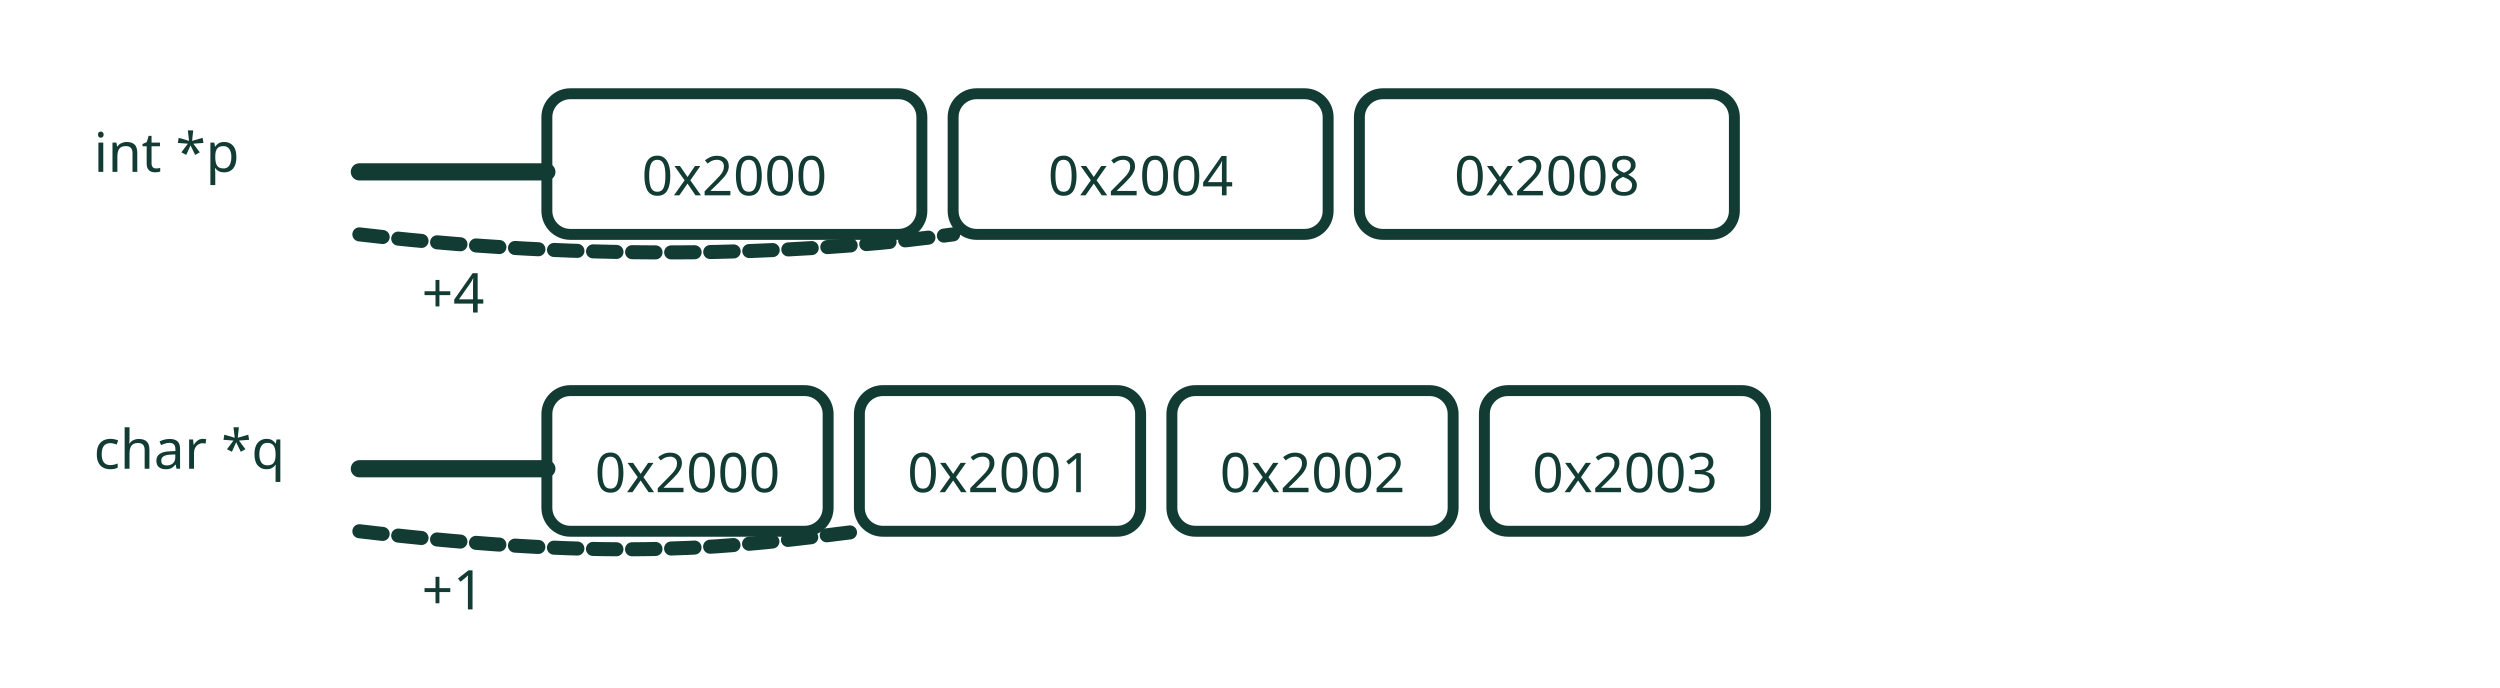
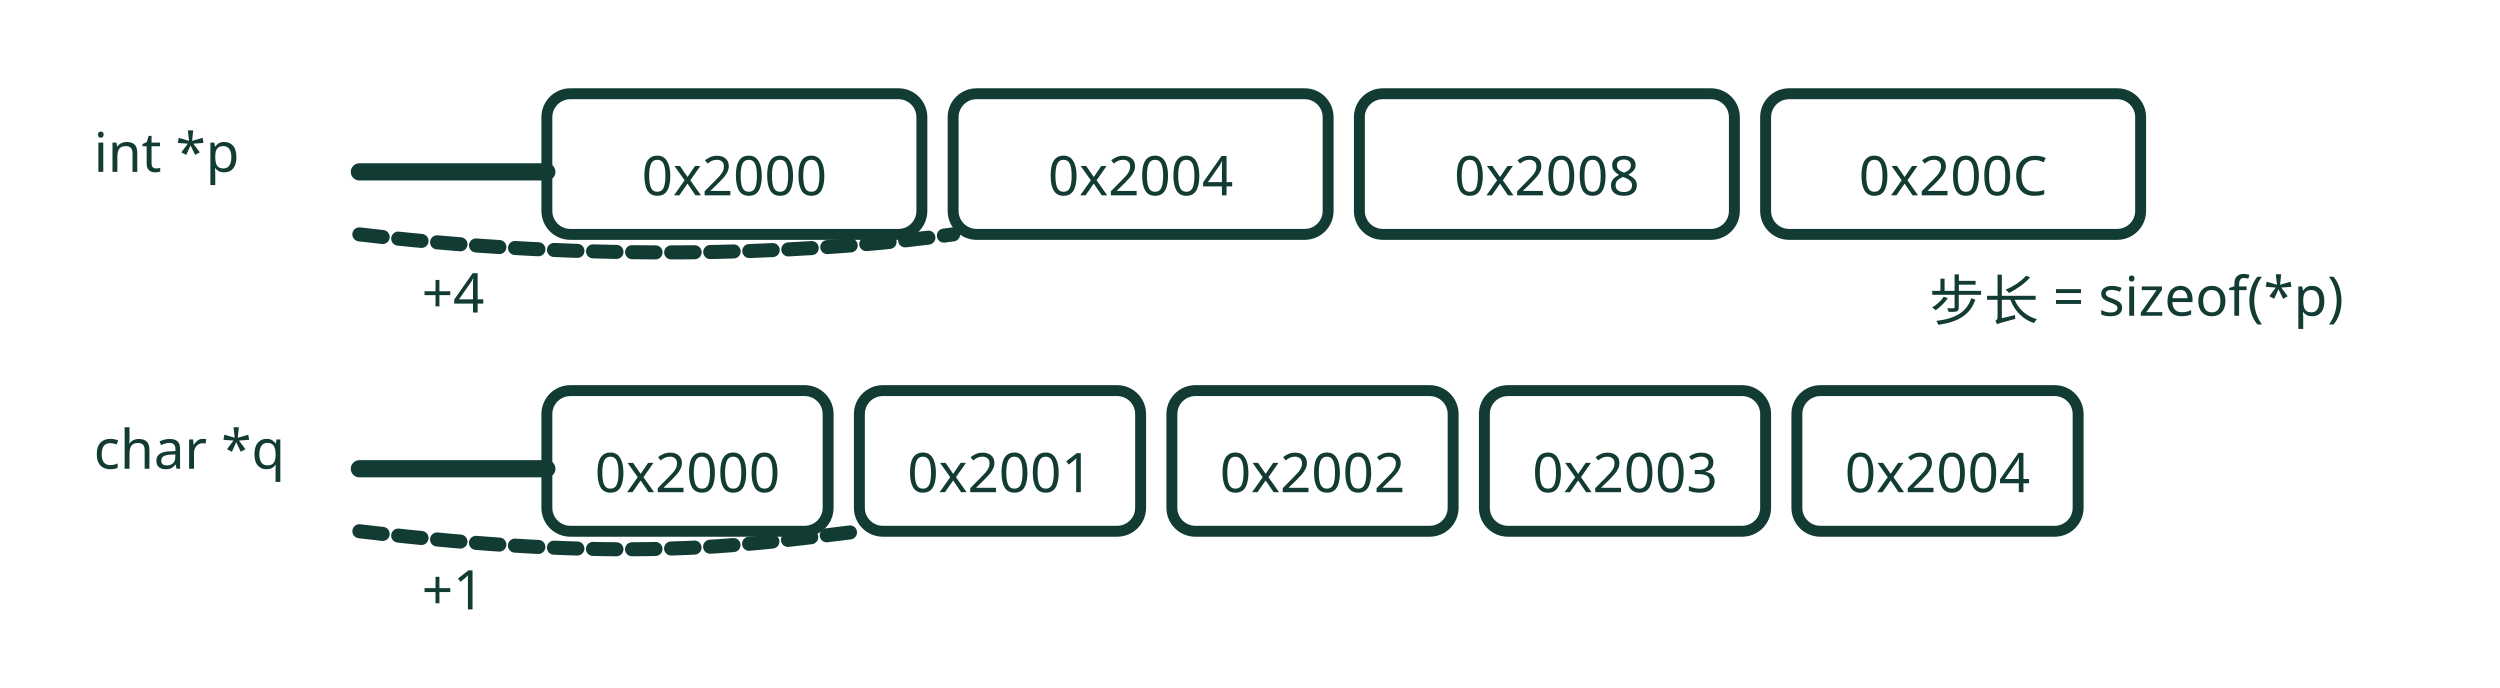
- <svg xmlns="http://www.w3.org/2000/svg" viewBox="0 0 320 88" role="img" aria-label="指针步长：int *p 加一前进 4 字节，char *q 加一前进 1 字节">
+ <svg xmlns="http://www.w3.org/2000/svg" viewBox="0 0 320 88" role="img" aria-label="指针步长：int *p 加一前进 4 字节，char *q 加一前进 1 字节，步长等于 sizeof 指向类型">
  <g fill="none" stroke="var(--cover-ink, #123b33)" stroke-linecap="round" stroke-linejoin="round" stroke-width="1.4">
    <text x="12" y="22" font-size="7" font-family="sans-serif" fill="var(--cover-ink, #123b33)" stroke="none" text-anchor="start">int *p</text>
    <text x="12" y="60" font-size="7" font-family="sans-serif" fill="var(--cover-ink, #123b33)" stroke="none" text-anchor="start">char *q</text>
    <rect x="70" y="12" width="48" height="18" rx="3" stroke-width="1.4" />
    <rect x="122" y="12" width="48" height="18" rx="3" stroke-width="1.4" />
    <rect x="174" y="12" width="48" height="18" rx="3" stroke-width="1.4" />
+     <rect x="226" y="12" width="48" height="18" rx="3" stroke-width="1.4" />
    <text x="94" y="25" font-size="7" font-family="sans-serif" fill="var(--cover-ink, #123b33)" stroke="none" text-anchor="middle">0x2000</text>
    <text x="146" y="25" font-size="7" font-family="sans-serif" fill="var(--cover-ink, #123b33)" stroke="none" text-anchor="middle">0x2004</text>
    <text x="198" y="25" font-size="7" font-family="sans-serif" fill="var(--cover-ink, #123b33)" stroke="none" text-anchor="middle">0x2008</text>
+     <text x="250" y="25" font-size="7" font-family="sans-serif" fill="var(--cover-ink, #123b33)" stroke="none" text-anchor="middle">0x200C</text>
    <path d="M46 22 C 54 22, 60 22, 70 22" stroke-width="2.2" />
    <path d="M46 30 C 80 34, 108 32, 122 30" stroke-width="1.8" stroke-dasharray="3 2" />
    <text x="58" y="40" font-size="7" font-family="sans-serif" fill="var(--cover-ink, #123b33)" stroke="none" text-anchor="middle">+4</text>
+     <text x="300" y="41" font-size="7" font-family="sans-serif" fill="var(--cover-ink, #123b33)" stroke="none" text-anchor="end">步长 = sizeof(*p)</text>
    <rect x="70" y="50" width="36" height="18" rx="3" stroke-width="1.4" />
    <rect x="110" y="50" width="36" height="18" rx="3" stroke-width="1.4" />
    <rect x="150" y="50" width="36" height="18" rx="3" stroke-width="1.4" />
    <rect x="190" y="50" width="36" height="18" rx="3" stroke-width="1.4" />
+     <rect x="230" y="50" width="36" height="18" rx="3" stroke-width="1.4" />
    <text x="88" y="63" font-size="7" font-family="sans-serif" fill="var(--cover-ink, #123b33)" stroke="none" text-anchor="middle">0x2000</text>
    <text x="128" y="63" font-size="7" font-family="sans-serif" fill="var(--cover-ink, #123b33)" stroke="none" text-anchor="middle">0x2001</text>
    <text x="168" y="63" font-size="7" font-family="sans-serif" fill="var(--cover-ink, #123b33)" stroke="none" text-anchor="middle">0x2002</text>
    <text x="208" y="63" font-size="7" font-family="sans-serif" fill="var(--cover-ink, #123b33)" stroke="none" text-anchor="middle">0x2003</text>
+     <text x="248" y="63" font-size="7" font-family="sans-serif" fill="var(--cover-ink, #123b33)" stroke="none" text-anchor="middle">0x2004</text>
    <path d="M46 60 C 54 60, 60 60, 70 60" stroke-width="2.2" />
    <path d="M46 68 C 80 72, 94 70, 110 68" stroke-width="1.8" stroke-dasharray="3 2" />
    <text x="58" y="78" font-size="7" font-family="sans-serif" fill="var(--cover-ink, #123b33)" stroke="none" text-anchor="middle">+1</text>
  </g>
</svg>
